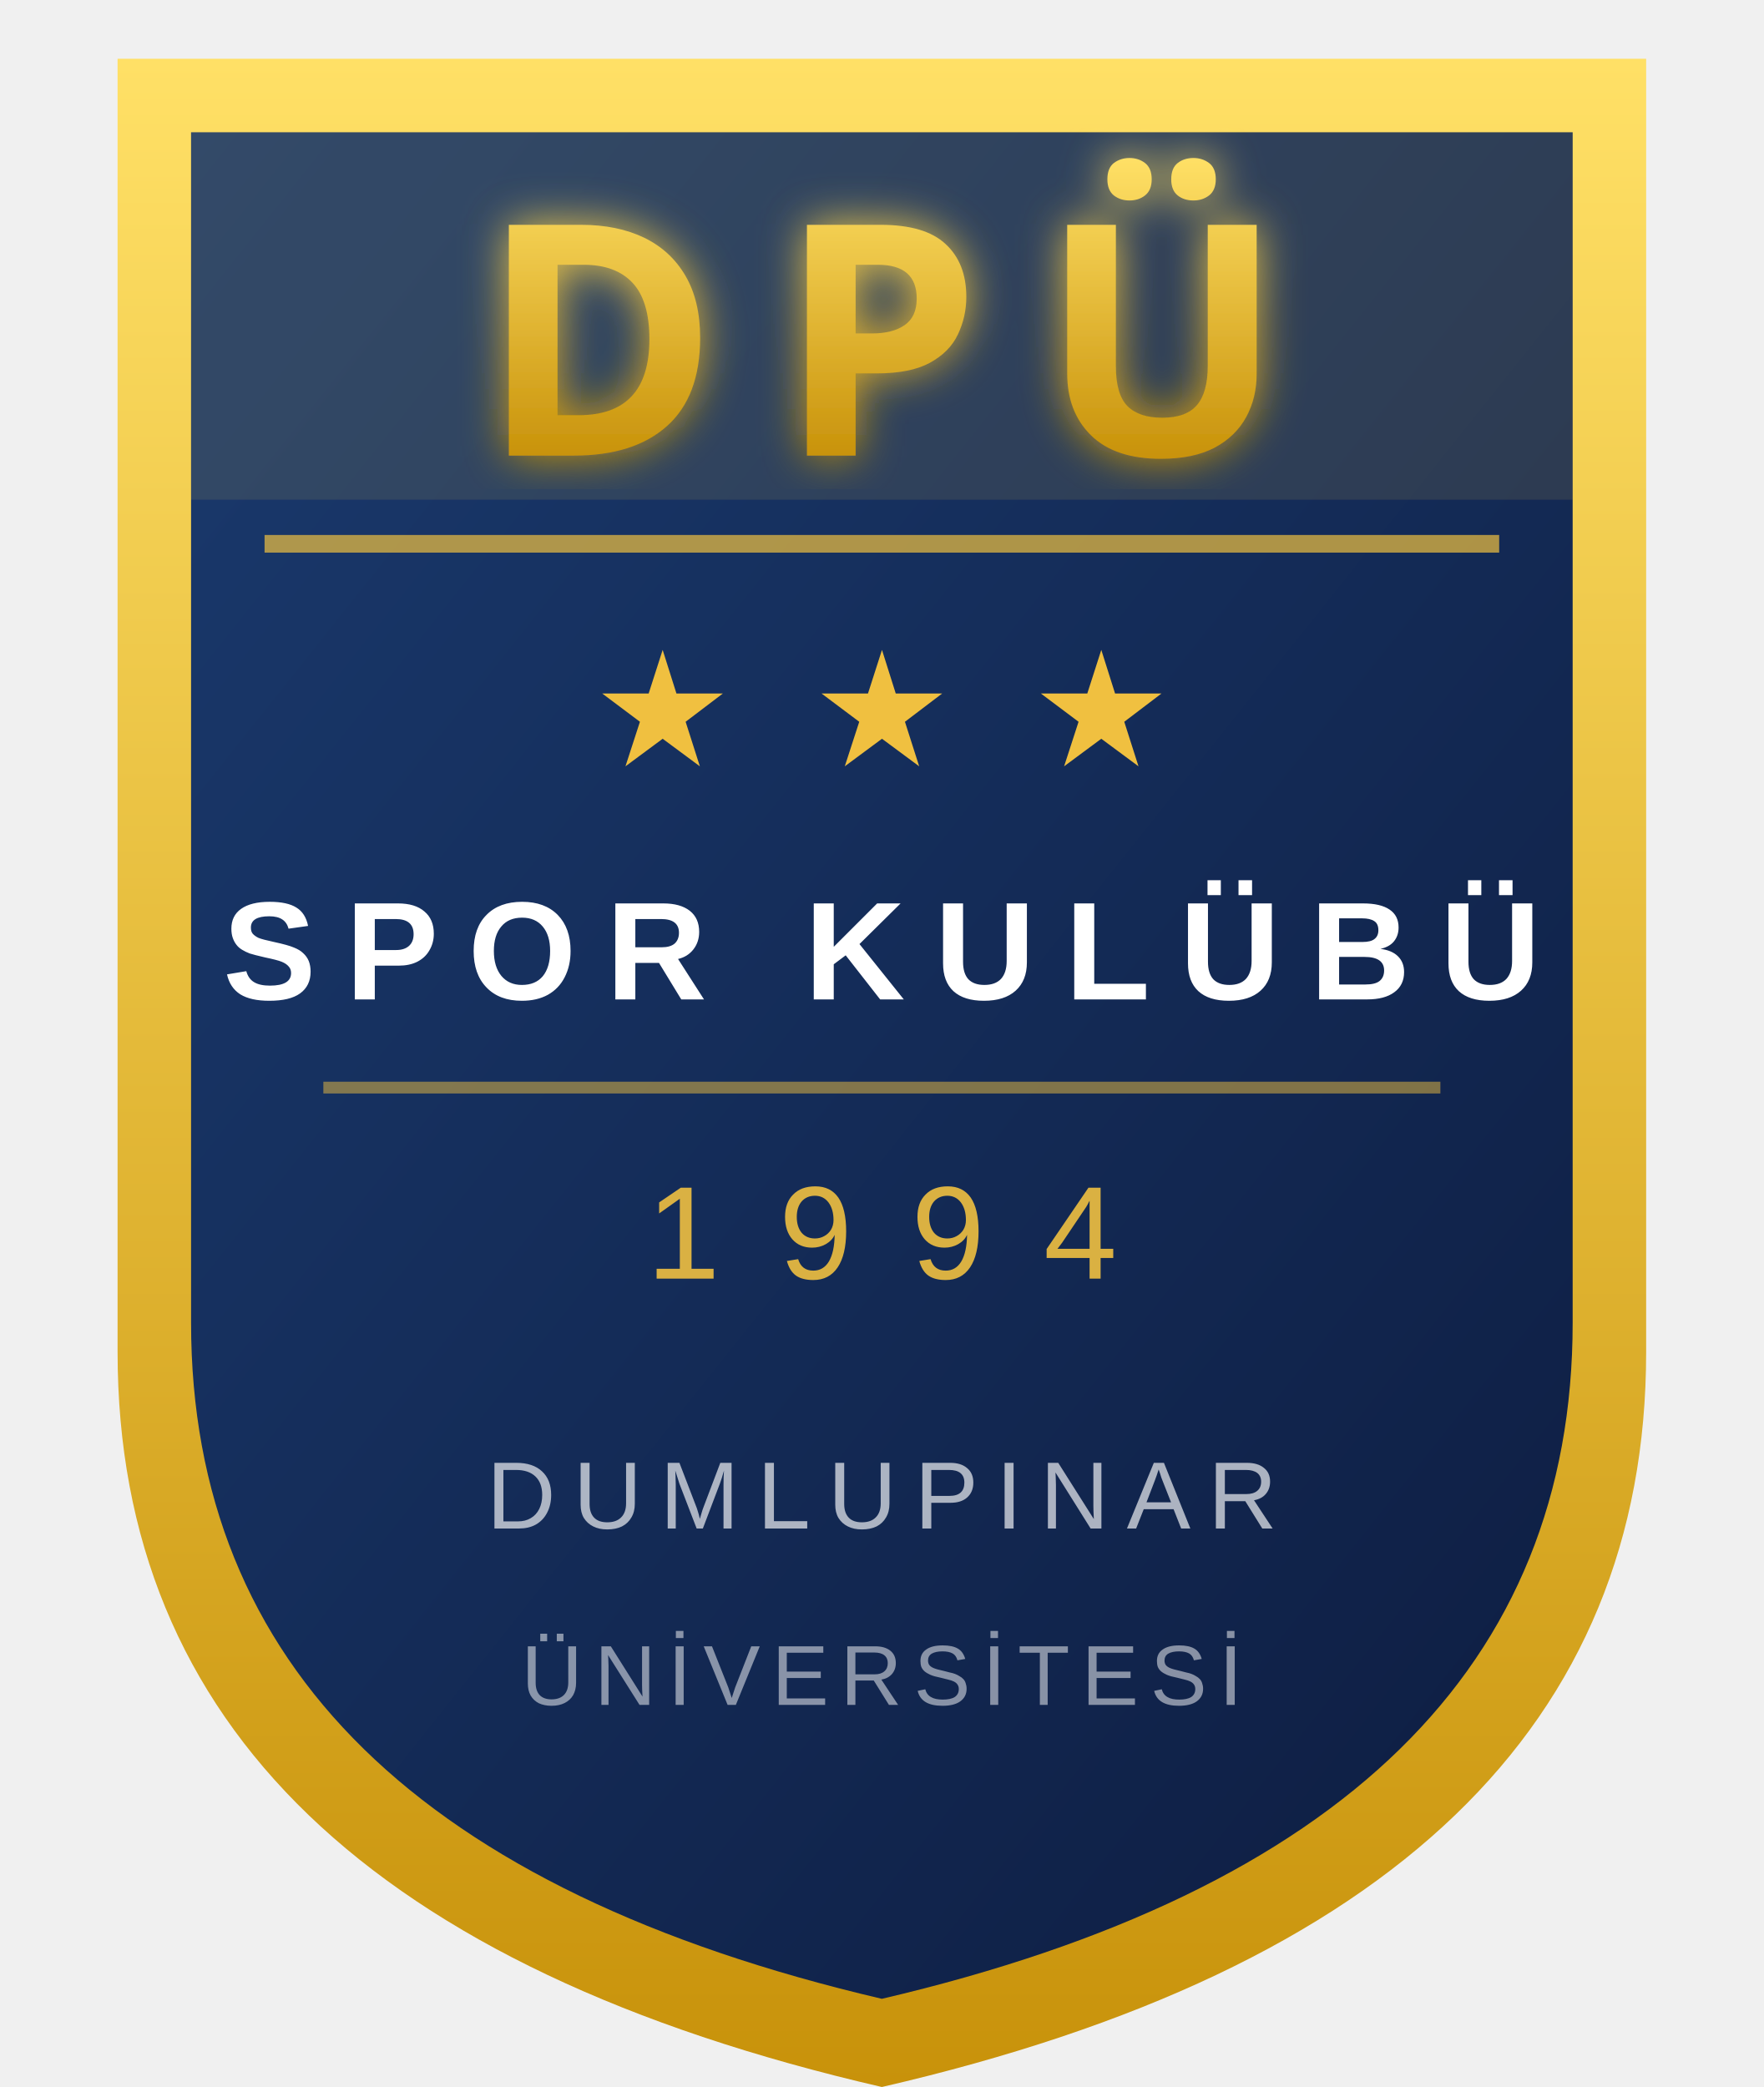
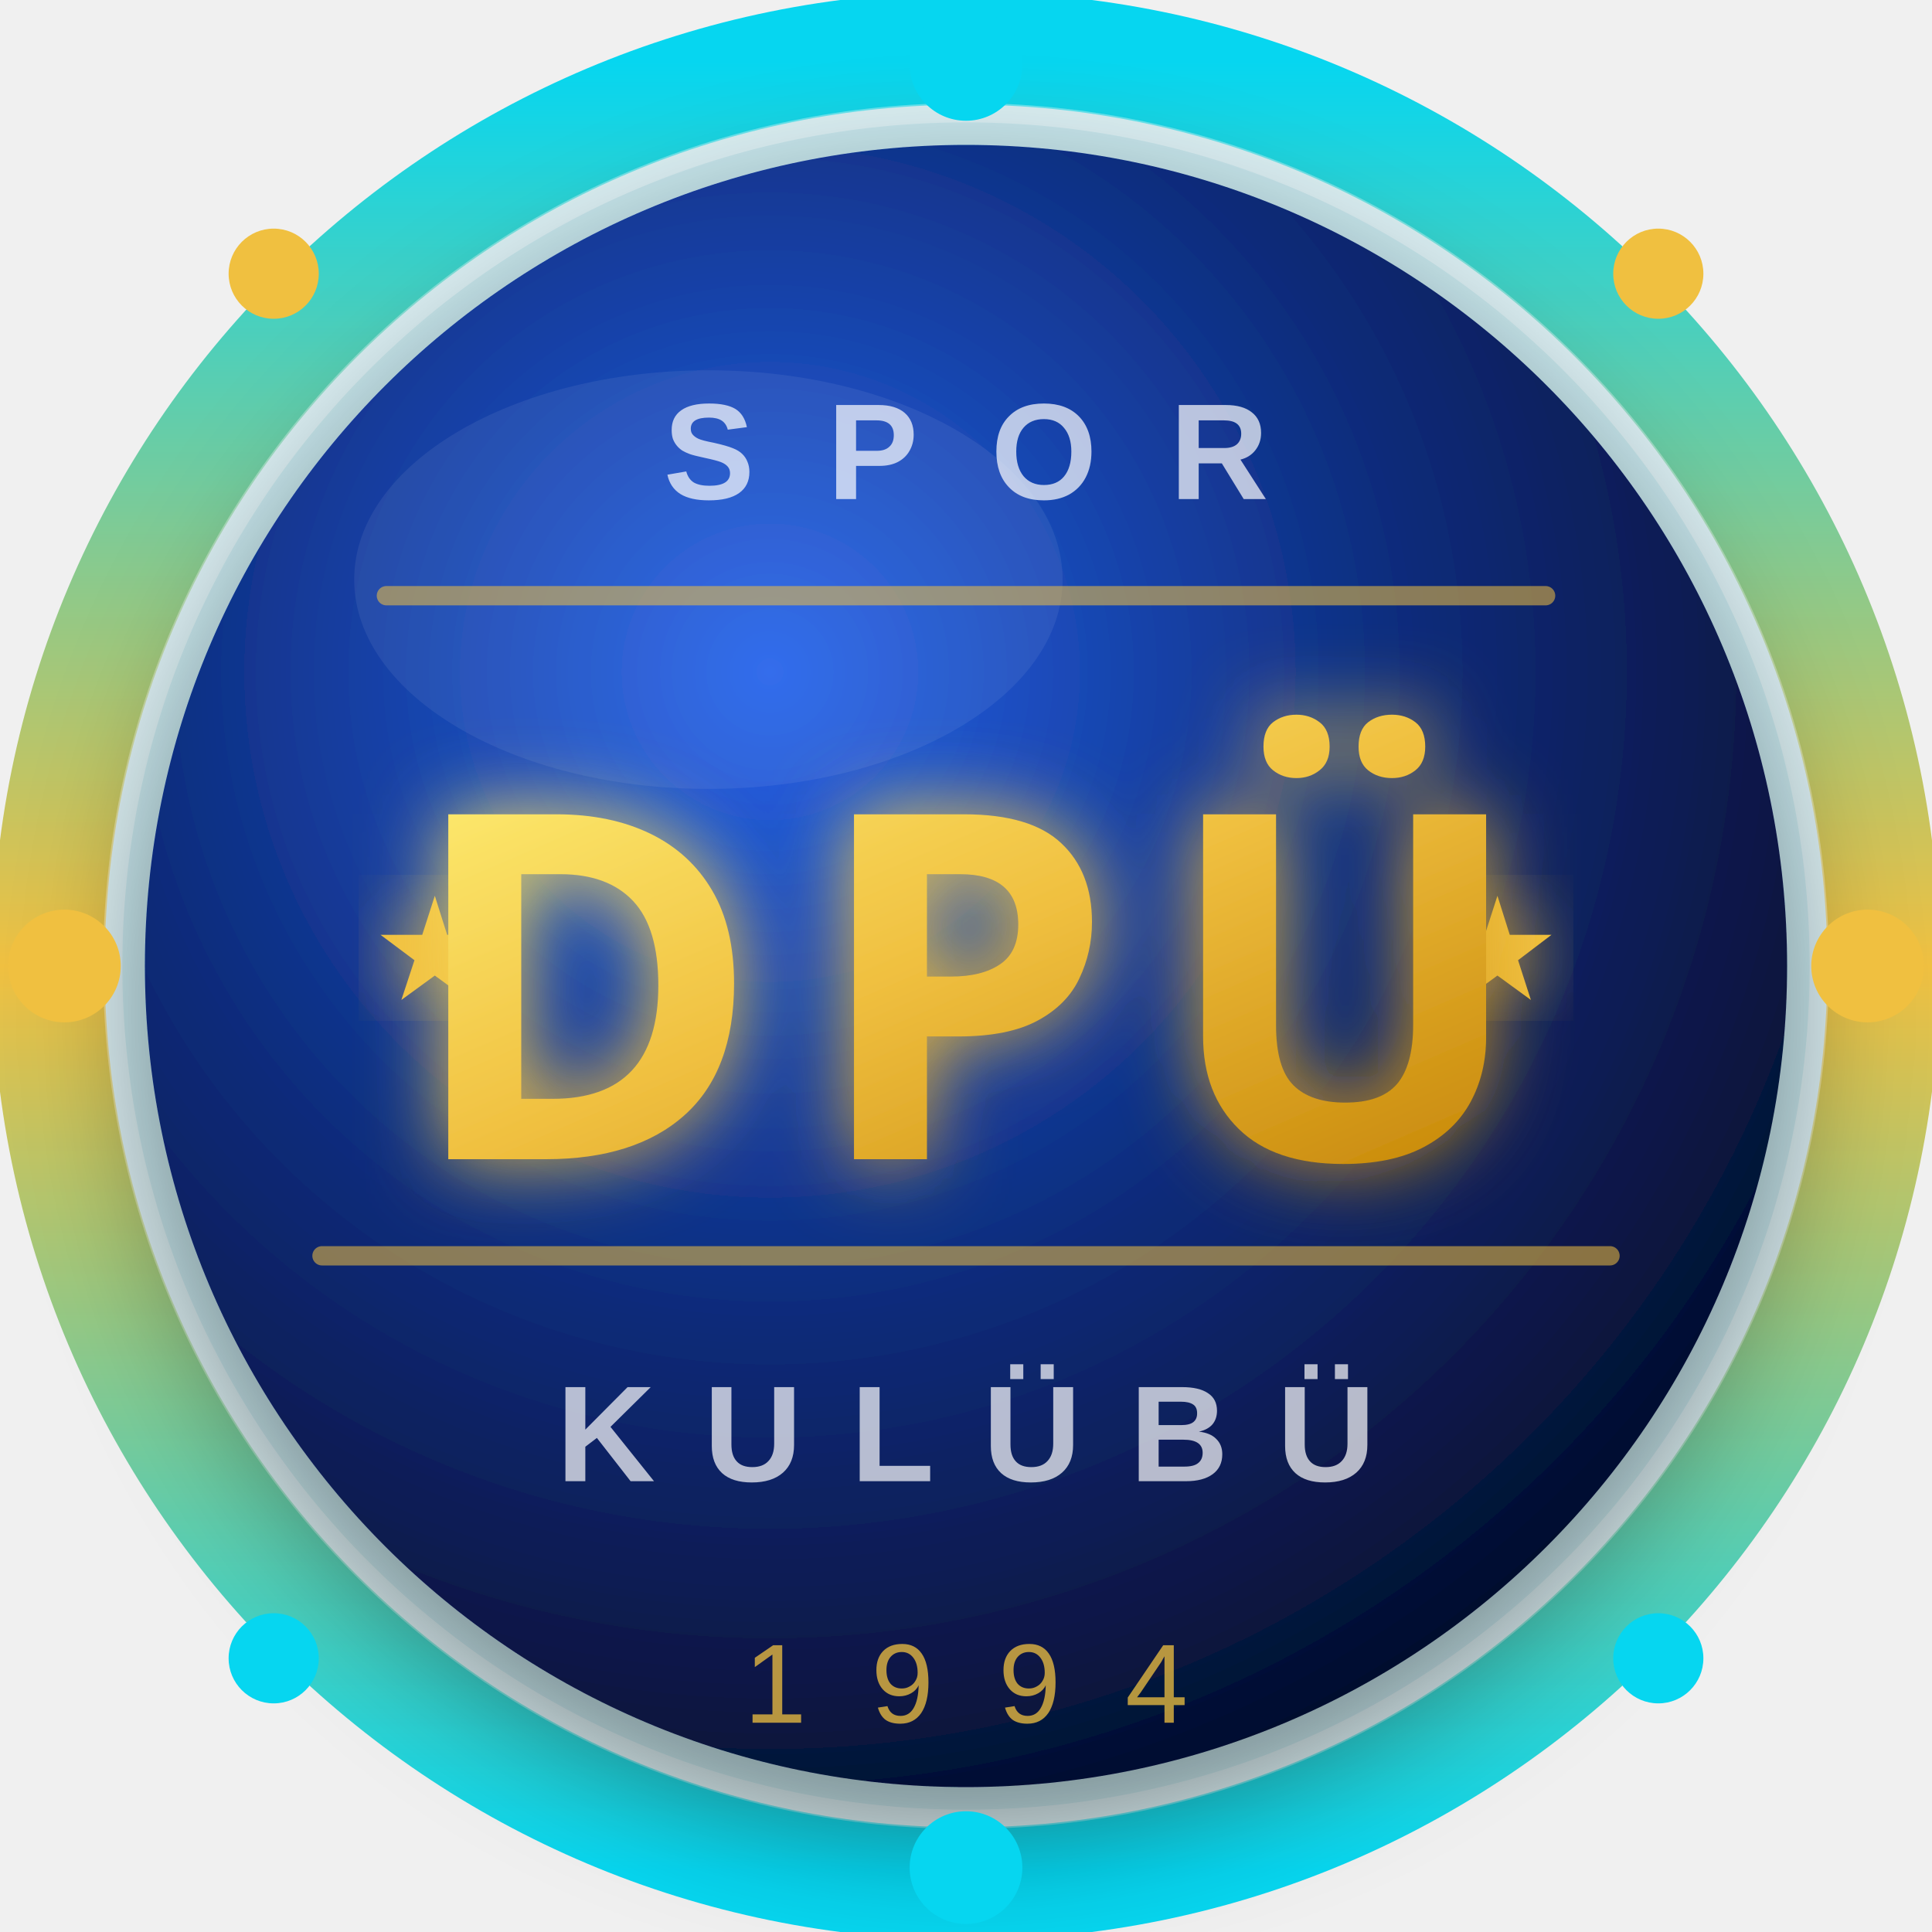
- <svg xmlns="http://www.w3.org/2000/svg" viewBox="0 0 120 142">
+ <svg xmlns="http://www.w3.org/2000/svg" viewBox="0 0 120 120">
  <defs>
-     <linearGradient id="bg" x1="0%" y1="0%" x2="100%" y2="110%">
-       <stop offset="0%" stop-color="#1a3a6e" />
-       <stop offset="100%" stop-color="#0d1b3e" />
+     <radialGradient id="bg" cx="38%" cy="32%" r="72%">
+       <stop offset="0%" stop-color="#2563eb" />
+       <stop offset="55%" stop-color="#0d2b7a" />
+       <stop offset="100%" stop-color="#050e2e" />
+     </radialGradient>
+     <linearGradient id="goldG" x1="0%" y1="0%" x2="100%" y2="100%">
+       <stop offset="0%" stop-color="#fff176" />
+       <stop offset="50%" stop-color="#f0c040" />
+       <stop offset="100%" stop-color="#c8890a" />
    </linearGradient>
-     <linearGradient id="gold" x1="0%" y1="0%" x2="0%" y2="100%">
-       <stop offset="0%" stop-color="#ffe066" />
-       <stop offset="100%" stop-color="#c8920a" />
+     <linearGradient id="ringG" x1="0%" y1="0%" x2="0%" y2="100%">
+       <stop offset="0%" stop-color="#06d6f0" />
+       <stop offset="50%" stop-color="#f0c040" />
+       <stop offset="100%" stop-color="#06d6f0" />
    </linearGradient>
-     <filter id="glow">
-       <feGaussianBlur stdDeviation="1.5" result="blur" />
+     <filter id="softGlow" x="-20%" y="-20%" width="140%" height="140%">
+       <feGaussianBlur stdDeviation="2.5" result="blur" />
      <feMerge>
        <feMergeNode in="blur" />
        <feMergeNode in="SourceGraphic" />
      </feMerge>
    </filter>
+     <filter id="shadow">
+       <feDropShadow dx="0" dy="3" stdDeviation="4" flood-color="rgba(0,0,0,0.4)" />
+     </filter>
  </defs>
-   <path d="M8,4 L112,4 L112,92 Q112,130 60,142 Q8,130 8,92 Z" fill="url(#gold)" />
-   <path d="M13,9 L107,9 L107,90 Q107,125 60,136 Q13,125 13,90 Z" fill="url(#bg)" />
-   <path d="M13,9 L107,9 L107,34 L13,34 Z" fill="#f0c040" opacity="0.12" />
-   <text x="60" y="31" text-anchor="middle" font-family="'Arial Black','Impact',sans-serif" font-weight="900" font-size="22" fill="url(#gold)" letter-spacing="4" filter="url(#glow)">DPÜ</text>
-   <line x1="18" y1="37" x2="102" y2="37" stroke="#f0c040" stroke-width="1.2" opacity="0.7" />
-   <text x="60" y="52" text-anchor="middle" font-family="serif" font-size="11" fill="#f0c040" letter-spacing="6">★★★</text>
-   <text x="60" y="68" text-anchor="middle" font-family="Arial,sans-serif" font-weight="700" font-size="9.5" fill="#ffffff" letter-spacing="2">SPOR KULÜBÜ</text>
-   <line x1="22" y1="74" x2="98" y2="74" stroke="#f0c040" stroke-width="0.8" opacity="0.5" />
-   <text x="60" y="87" text-anchor="middle" font-family="Arial,sans-serif" font-size="9" fill="#f0c040" letter-spacing="4" opacity="0.9">1994</text>
-   <text x="60" y="104" text-anchor="middle" font-family="Arial,sans-serif" font-size="6.5" fill="rgba(255,255,255,0.65)" letter-spacing="1.2">DUMLUPINAR</text>
-   <text x="60" y="116" text-anchor="middle" font-family="Arial,sans-serif" font-size="5.8" fill="rgba(255,255,255,0.5)" letter-spacing="0.8">ÜNİVERSİTESİ</text>
+   <circle cx="60" cy="60" r="59" fill="rgba(6,182,212,0.18)" />
+   <circle cx="60" cy="60" r="57" fill="none" stroke="url(#ringG)" stroke-width="7" stroke-linecap="round" />
+   <circle cx="60" cy="60" r="53" fill="none" stroke="white" stroke-width="1.2" opacity="0.35" />
+   <circle cx="60" cy="60" r="51" fill="url(#bg)" filter="url(#shadow)" />
+   <ellipse cx="44" cy="36" rx="22" ry="13" fill="white" opacity="0.07" />
+   <circle cx="60" cy="4" r="3.5" fill="#06d6f0" />
+   <circle cx="60" cy="116" r="3.5" fill="#06d6f0" />
+   <circle cx="4" cy="60" r="3.5" fill="#f0c040" />
+   <circle cx="116" cy="60" r="3.5" fill="#f0c040" />
+   <circle cx="17" cy="17" r="2.8" fill="#f0c040" />
+   <circle cx="103" cy="17" r="2.8" fill="#f0c040" />
+   <circle cx="17" cy="103" r="2.8" fill="#06d6f0" />
+   <circle cx="103" cy="103" r="2.8" fill="#06d6f0" />
+   <text x="60" y="31" text-anchor="middle" font-family="Arial,sans-serif" font-weight="700" font-size="8.5" fill="rgba(255,255,255,0.7)" letter-spacing="4.5">SPOR</text>
+   <line x1="24" y1="37" x2="96" y2="37" stroke="#f0c040" stroke-width="1.2" opacity="0.55" stroke-linecap="round" />
+   <text x="27" y="62" text-anchor="middle" font-size="9" fill="#f0c040" filter="url(#softGlow)">★</text>
+   <text x="93" y="62" text-anchor="middle" font-size="9" fill="#f0c040" filter="url(#softGlow)">★</text>
+   <text x="60" y="72" text-anchor="middle" font-family="'Arial Black','Impact',sans-serif" font-weight="900" font-size="30" fill="url(#goldG)" letter-spacing="3" filter="url(#softGlow)">DPÜ</text>
+   <line x1="20" y1="78" x2="100" y2="78" stroke="#f0c040" stroke-width="1.2" opacity="0.55" stroke-linecap="round" />
+   <text x="60" y="92" text-anchor="middle" font-family="Arial,sans-serif" font-weight="700" font-size="8.5" fill="rgba(255,255,255,0.7)" letter-spacing="3">KULÜBÜ</text>
+   <text x="60" y="107" text-anchor="middle" font-family="Arial,sans-serif" font-size="7" fill="#f0c040" letter-spacing="4" opacity="0.75">1994</text>
</svg>
